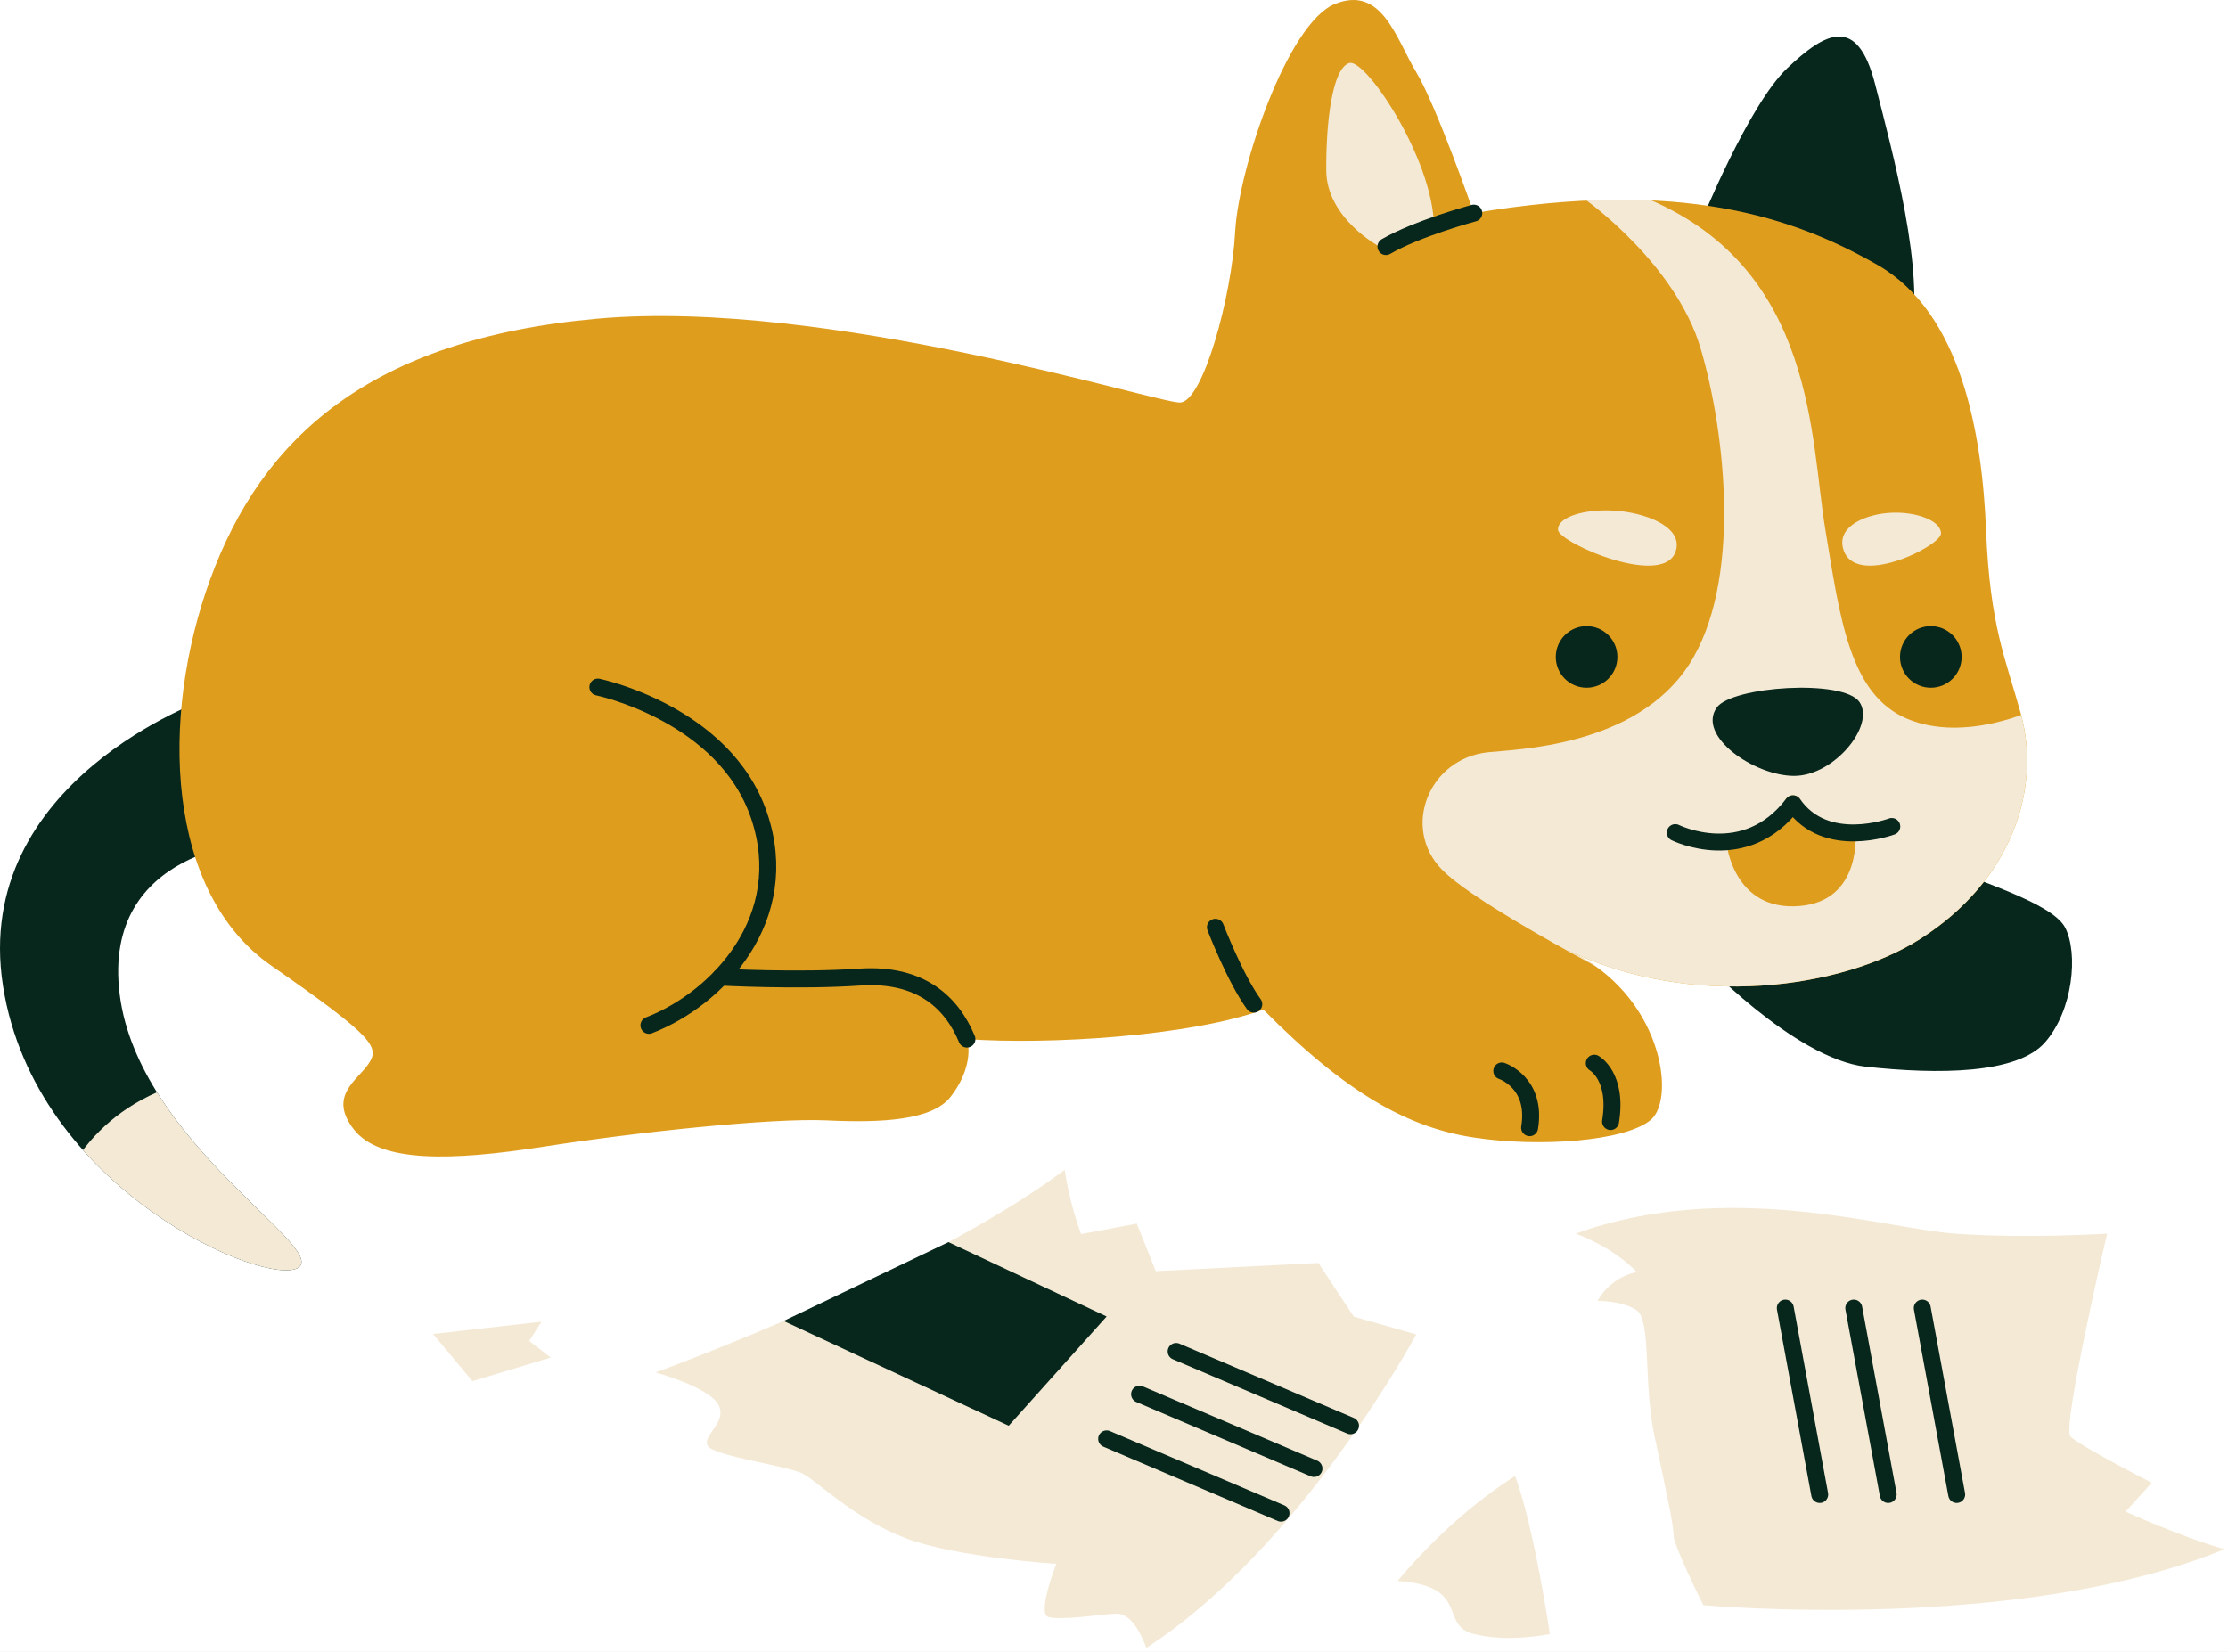
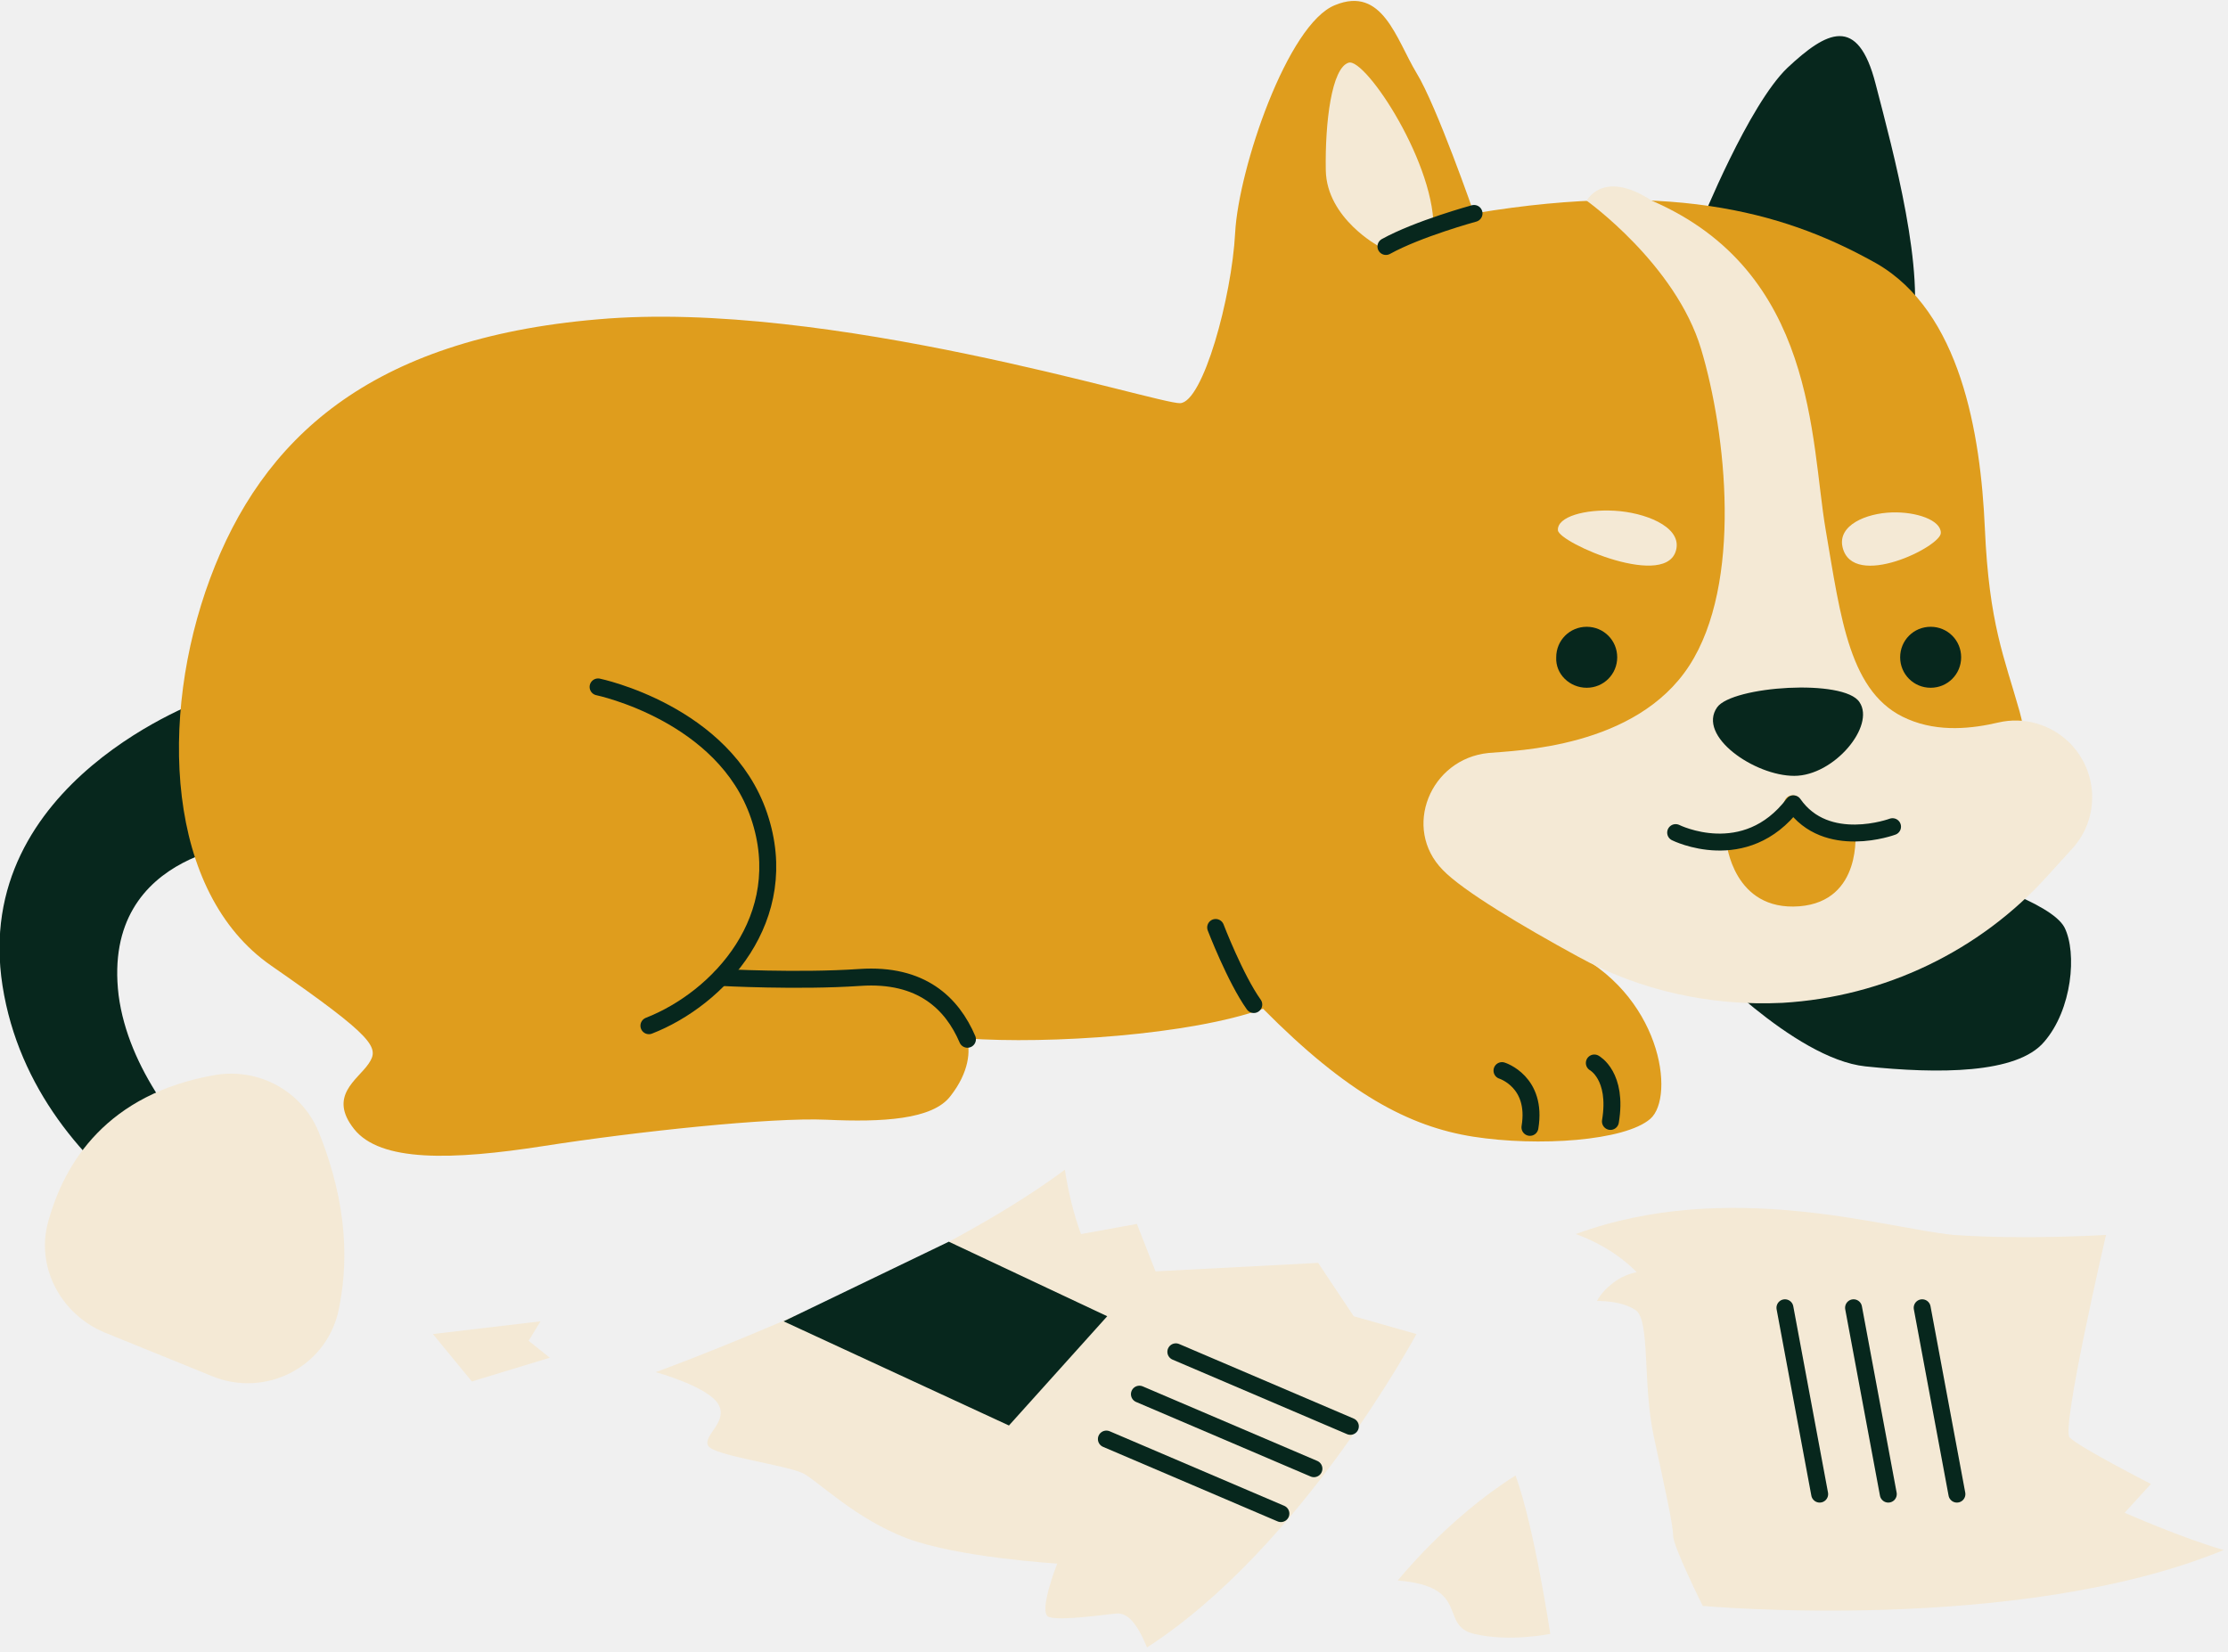
- <svg xmlns="http://www.w3.org/2000/svg" width="263" height="195" viewBox="0 0 263 195" fill="none">
-   <g clip-path="url(#clip0_2005_117)">
-     <rect width="263" height="195" fill="white" />
-     <path d="M24.347 82.521C24.347 82.521 -3.418 92.211 0.352 116.391C4.121 140.57 31.551 152.015 35.191 149.674C38.831 147.333 16.343 134.855 14.132 117.433C11.921 100.01 30.705 99.355 30.705 99.355L24.347 82.521Z" fill="#07271D" />
-     <mask id="mask0_2005_117" style="mask-type:luminance" maskUnits="userSpaceOnUse" x="0" y="82" width="36" height="68">
-       <path d="M24.347 82.521C24.347 82.521 -3.418 92.211 0.352 116.391C4.121 140.57 31.551 152.015 35.191 149.674C38.831 147.333 16.343 134.855 14.132 117.433C11.921 100.01 30.705 99.355 30.705 99.355L24.347 82.521Z" fill="white" />
-     </mask>
-     <g mask="url(#mask0_2005_117)">
-       <path d="M4.632 154.127C4.632 154.127 2.001 125.329 34.043 126.441C48.901 152.167 34.043 166.097 34.043 166.097L4.632 154.127Z" fill="#F4E9D5" />
+ <svg xmlns="http://www.w3.org/2000/svg" version="1.1" id="Calque_1" x="0px" y="0px" viewBox="0 0 263 195" style="enable-background:new 0 0 263 195;" xml:space="preserve">
+   <style type="text/css">
+ 	.st0{fill:#07271D;}
+ 	.st1{fill:#F4E9D5;}
+ 	.st2{fill:#DF9D1D;}
+ 	.st3{fill:none;stroke:#07271D;stroke-width:2;stroke-linecap:round;stroke-miterlimit:10;}
+ 	.st4{fill:none;stroke:#DF9D1D;stroke-width:2;stroke-linecap:round;stroke-miterlimit:10;}
+ 	.st5{fill:none;stroke:#07271D;stroke-width:2;stroke-linecap:round;stroke-linejoin:round;}
+ </style>
+   <g>
+     <g>
+       <g>
+         <path class="st0" d="M24.3,82.5c0,0-27.8,9.7-24,33.9s31.2,35.6,34.8,33.3S16.3,134.9,14,117.5C11.9,100,30.7,99.4,30.7,99.4     L24.3,82.5z" />
+         <g>
+           <path class="st1" d="M5.7,144.2c1.9-6.9,6.9-15.1,19.8-17.3c5.1-0.8,10.1,1.9,12.1,6.7c3.6,8.9,3.5,16,2.3,21.4      c-1.6,6.5-8.6,10-14.8,7.5l-12.8-5.2C7.1,155.1,4.2,149.5,5.7,144.2z" />
+         </g>
+         <path class="st0" d="M200.8,26.3c0,0,5.6-13.9,10.2-18.3c4.6-4.3,8.3-6.3,10.4,1.9c2.1,8.1,6,22.4,4.2,29.9     C209.6,33.5,200.8,26.3,200.8,26.3z" />
+         <path class="st0" d="M200.3,112.8c0,0,11.4,12.2,19.9,13.1c8.6,0.9,17.9,0.9,21.1-2.9c3.3-3.8,3.9-10.5,2.4-13.5     c-1.6-3-11-5.7-15.9-7.9C212.8,102.6,200.3,112.8,200.3,112.8z" />
+         <path class="st2" d="M174,25.2c0,0-4.4-12.7-6.8-16.6c-2.4-4-4-10.3-9.6-8c-5.6,2.2-11.4,19.3-11.8,26.9     c-0.4,7.6-3.8,20-6.5,20.1s-41.6-12.3-68.7-9.9C43.5,40,30.9,51.9,24.8,68.3S19.6,105.4,32,114s12.8,9.7,11.5,11.6     s-4.8,3.8-1.7,7.7c3.1,3.9,11.5,3.7,22.4,2s26.8-3.4,33.4-3.1c6.5,0.3,12.5,0,14.6-2.8c2.2-2.8,2.4-5.4,1.9-6.8     c9.7,0.7,26.4-0.4,35-3.5c9.9,10,17.2,13.9,24.8,15.1c7.7,1.2,17.9,0.5,20.9-2.1s1.3-14.9-9.8-20c14.6,7,32.4,4.5,41.6-1.4     c10.8-6.9,14.3-17.7,11.8-26.7c-1.8-6.4-3.6-10.3-4.1-21.6s-2.9-25.6-12.8-31.3C211.7,25.6,198.4,21.1,174,25.2z" />
+         <g>
+           <path class="st1" d="M187.3,23.7c0,0,10.5,7.5,13.5,17.5s4.9,27.7-1.4,37.4c-6.3,9.7-20.4,10-23.7,10.3      c-6.9,0.7-10.2,8.9-5.4,13.8c2.4,2.5,9.5,6.7,15.9,10.2c7.4,4.1,15.8,5.9,24.2,5.5l0,0c12-0.7,23.3-6.1,31.3-15l3-3.3      c3.2-3.6,3-9.1-0.5-12.5v0c-2.2-2.1-5.3-3-8.3-2.3c-3,0.7-7,1.2-10.7-0.4c-6.9-2.9-7.9-11.9-9.7-22.4      c-1.8-10.6-1.1-30.4-20.5-38.8C189.2,19.9,187.3,23.7,187.3,23.7z" />
+         </g>
+         <path class="st3" d="M143.5,109.5c0,0,2.3,6,4.5,9.1" />
+         <path class="st3" d="M70.6,81.1c0,0,14.9,3.1,19,15.2s-4.8,21.6-13,24.8" />
+         <path class="st3" d="M85.1,115.4c0,0,9.1,0.5,16.4,0s10.9,3.1,12.7,7.3" />
+         <path class="st1" d="M162.8,29.1c0,0-6.2-3.3-6.3-9s0.7-12.1,2.7-12.7s10.5,12.3,10,20.1C165.4,28.9,162.8,29.1,162.8,29.1z" />
+         <path class="st3" d="M174,25.2c0,0-6.6,1.8-10.4,3.9" />
+         <path class="st1" d="M77.4,162c0,0,31.7-11.5,48.3-23.9c0.4,2.6,1,5.1,1.9,7.6l6.6-1.2l2.2,5.6l19.2-1l4.2,6.3l7.4,2.1     c0,0-13.5,25.2-31.8,37c-1.2-2.9-2.3-4.1-3.6-4s-6.6,0.9-8,0.4c-1.3-0.5,1-6.3,1-6.3s-11.7-0.7-17.8-3c-6-2.3-10.3-6.6-12.1-7.6     c-1.8-1-10.6-2.1-11.3-3.3c-0.7-1.2,2.4-2.8,1.2-4.9S77.4,162,77.4,162z" />
+         <path class="st1" d="M51.1,157.5l4.6,5.6l9.2-2.8l-2.5-2l1.4-2.3L51.1,157.5z" />
+         <path class="st1" d="M186,145.7c0,0,4.1,1.3,7.2,4.5c-1,0.2-1.9,0.6-2.7,1.2c-0.8,0.6-1.5,1.3-2,2.2c0,0,2.9-0.1,4.6,1.1     c1.7,1.2,0.8,8.7,2.1,14.8s2.3,10.5,2.3,11.8s3.5,8.3,3.5,8.3s37.2,3.4,61.5-6.6c-4.9-1.4-11.7-4.4-11.7-4.4l3.1-3.4     c0,0-8.6-4.4-9.6-5.5s4.3-23.9,4.3-23.9s-9.6,0.6-18,0C222.5,145,204,139.1,186,145.7z" />
+         <path class="st1" d="M165,186.6c0,0,5.8-7.3,13.9-12.4c2.2,6,4.1,18.7,4.1,18.7s-4.8,1-9,0C169.8,191.9,173.7,187.3,165,186.6z" />
+         <path class="st0" d="M202.7,83.5c1.8-2.5,15-3.4,16.8-0.6c1.9,2.8-3,8.7-7.7,8.7S200.3,86.9,202.7,83.5z" />
+         <path class="st0" d="M187.3,81.2c2,0,3.6-1.6,3.6-3.6s-1.6-3.6-3.6-3.6s-3.6,1.6-3.6,3.6C183.6,79.6,185.3,81.2,187.3,81.2z" />
+         <path class="st0" d="M227.9,81.2c2,0,3.6-1.6,3.6-3.6s-1.6-3.6-3.6-3.6s-3.6,1.6-3.6,3.6C224.3,79.6,225.9,81.2,227.9,81.2z" />
+         <path class="st1" d="M197.9,64.7c0.4-2.6-3.8-4.2-7.3-4.4s-6.8,0.7-6.7,2.3C184,64.1,197.1,69.8,197.9,64.7z" />
+         <path class="st1" d="M217.5,64.6c-0.6-2.6,2.8-4,5.8-4.1c2.9-0.1,5.8,0.9,5.8,2.4C229.2,64.5,218.7,69.7,217.5,64.6z" />
+         <path class="st2" d="M203.8,99.5c0,0,5.2-0.6,7.8-4.6c3,4.2,7.4,3.2,7.4,3.2s0.9,8.3-6.6,8.9C204.6,107.6,203.8,99.5,203.8,99.5z     " />
+         <path class="st4" d="M211.6,94.9c0,0,0.6,5,0.7,7.7" />
+         <path class="st5" d="M197.8,98.3c0,0,8.2,4.1,13.9-3.4c3.9,5.6,11.7,2.7,11.7,2.7" />
+         <path class="st0" d="M112,146.6l18.7,8.8l-11.6,12.9L92.5,156L112,146.6z" />
+         <path class="st3" d="M138.8,159.6l20.6,8.8" />
+         <path class="st3" d="M210.7,154.4l4.1,22" />
+         <path class="st3" d="M218.8,154.4l4.1,22" />
+         <path class="st3" d="M226.9,154.4l4.1,22" />
+         <path class="st3" d="M134.5,164.6l20.6,8.8" />
+         <path class="st3" d="M130.6,169.9l20.6,8.8" />
+         <path class="st3" d="M177.3,126.4c0,0,4.2,1.3,3.3,6.7" />
+         <path class="st3" d="M188.2,125.5c0,0,2.8,1.5,1.9,6.9" />
+       </g>
    </g>
-     <path d="M200.75 26.321C200.75 26.321 206.398 12.39 210.966 8.056C215.533 3.721 219.248 1.788 221.338 9.913C223.428 18.039 227.298 32.28 225.516 39.789C209.573 33.519 200.75 26.321 200.75 26.321Z" fill="#07271D" />
-     <path d="M200.333 112.808C200.333 112.808 211.712 125.011 220.269 125.942C228.826 126.872 238.124 126.818 241.413 123.051C244.702 119.284 245.34 112.576 243.787 109.534C242.235 106.492 232.795 103.858 227.893 101.587C212.784 102.569 200.333 112.808 200.333 112.808Z" fill="#07271D" />
-     <path d="M173.974 25.161C173.974 25.161 169.561 12.469 167.174 8.518C164.788 4.567 163.148 -1.776 157.578 0.468C152.008 2.712 146.2 19.818 145.798 27.402C145.396 34.987 142.004 47.447 139.298 47.525C136.591 47.604 97.656 35.219 70.571 37.618C43.486 40.016 30.869 51.863 24.831 68.349C18.793 84.835 19.648 105.42 32.029 114.011C44.41 122.601 44.8 123.676 43.486 125.619C42.172 127.561 38.686 129.412 41.782 133.36C44.878 137.308 53.315 137.075 64.225 135.372C75.135 133.668 91.075 131.968 97.581 132.276C104.087 132.584 110.044 132.276 112.212 129.491C114.381 126.706 114.571 124.072 114.146 122.68C123.811 123.374 140.536 122.329 149.13 119.197C158.998 129.18 166.31 133.128 173.974 134.3C181.637 135.472 191.849 134.765 194.87 132.209C197.89 129.654 196.144 117.297 185.116 112.216C199.745 119.209 217.469 116.747 226.679 110.848C237.508 103.934 241.003 93.111 238.526 84.186C236.753 77.785 234.901 73.916 234.442 62.607C233.983 51.298 231.554 36.962 221.647 31.287C211.739 25.611 198.377 21.059 173.974 25.161Z" fill="#DF9D1D" />
-     <mask id="mask1_2005_117" style="mask-type:luminance" maskUnits="userSpaceOnUse" x="21" y="0" width="219" height="137">
-       <path d="M173.973 25.161C173.973 25.161 169.56 12.469 167.174 8.518C164.787 4.567 163.147 -1.776 157.577 0.468C152.007 2.713 146.199 19.818 145.797 27.402C145.395 34.987 142.003 47.447 139.297 47.525C136.591 47.604 97.656 35.22 70.57 37.618C43.485 40.016 30.868 51.863 24.83 68.349C18.792 84.835 19.647 105.42 32.028 114.011C44.409 122.601 44.799 123.677 43.485 125.619C42.171 127.561 38.685 129.413 41.782 133.36C44.878 137.308 53.314 137.076 64.224 135.372C75.134 133.668 91.074 131.968 97.58 132.276C104.086 132.584 110.043 132.276 112.212 129.491C114.38 126.706 114.571 124.072 114.145 122.68C123.811 123.374 140.535 122.329 149.129 119.197C158.997 129.18 166.31 133.128 173.973 134.3C181.636 135.472 191.848 134.765 194.869 132.21C197.89 129.654 196.144 117.297 185.116 112.217C199.744 119.209 217.469 116.747 226.678 110.848C237.507 103.934 241.002 93.112 238.525 84.186C236.752 77.785 234.9 73.916 234.441 62.607C233.982 51.298 231.554 36.963 221.646 31.287C211.739 25.611 198.376 21.059 173.973 25.161Z" fill="white" />
-     </mask>
-     <g mask="url(#mask1_2005_117)">
-       <path d="M187.285 23.681C187.285 23.681 197.808 31.172 200.75 41.14C203.692 51.108 205.653 68.796 199.358 78.495C193.063 88.194 178.915 88.463 175.622 88.816C168.675 89.562 165.407 97.691 170.185 102.641C174.964 107.592 197.929 119.07 197.929 119.07L229.125 117.381L250.438 93.543L240.223 83.742C240.223 83.742 232.007 87.741 225.156 84.874C218.306 82.008 217.209 73.01 215.454 62.432C213.699 51.854 214.309 32.081 194.914 23.651C189.245 19.924 187.285 23.681 187.285 23.681Z" fill="#F4E9D5" />
-     </g>
-     <path d="M143.471 109.474C143.471 109.474 145.791 115.515 148.002 118.553" stroke="#07271D" stroke-width="2" stroke-miterlimit="10" stroke-linecap="round" />
-     <path d="M70.573 81.117C70.573 81.117 85.51 84.213 89.603 96.286C93.696 108.359 84.803 117.88 76.6 121.054" stroke="#07271D" stroke-width="2" stroke-miterlimit="10" stroke-linecap="round" />
-     <path d="M85.075 115.361C85.075 115.361 94.176 115.859 101.453 115.361C108.729 114.862 112.366 118.423 114.139 122.679" stroke="#07271D" stroke-width="2" stroke-miterlimit="10" stroke-linecap="round" />
-     <path d="M162.827 29.109C162.827 29.109 156.595 25.787 156.556 20.132C156.517 14.478 157.254 8.05 159.275 7.446C161.295 6.842 169.798 19.764 169.242 27.575C165.437 28.922 162.827 29.109 162.827 29.109Z" fill="#F4E9D5" />
-     <path d="M173.973 25.161C173.973 25.161 167.327 26.94 163.6 29.109" stroke="#07271D" stroke-width="2" stroke-miterlimit="10" stroke-linecap="round" />
-     <path d="M77.382 162.034C77.382 162.034 109.076 150.556 125.677 138.12C126.076 140.705 126.723 143.245 127.611 145.705L134.189 144.467L136.434 150.076L155.629 149.109L159.81 155.452L167.174 157.546C167.174 157.546 153.669 182.698 135.325 194.541C134.165 191.599 133.041 190.476 131.7 190.515C130.359 190.554 125.055 191.367 123.729 190.902C122.403 190.436 124.687 184.634 124.687 184.634C124.687 184.634 112.97 183.897 106.932 181.613C100.894 179.33 96.602 174.995 94.85 174.026C93.098 173.056 84.278 171.939 83.55 170.703C82.822 169.468 85.951 167.915 84.788 165.825C83.625 163.735 77.382 162.034 77.382 162.034Z" fill="#F4E9D5" />
-     <path d="M51.121 157.494L55.764 163.067L65.001 160.279L62.472 158.319L63.916 156.047L51.121 157.494Z" fill="#F4E9D5" />
-     <path d="M185.998 145.651C185.998 145.651 190.073 146.992 193.22 150.181C192.248 150.384 191.331 150.793 190.53 151.38C189.729 151.967 189.063 152.719 188.578 153.586C188.578 153.586 191.52 153.534 193.22 154.721C194.921 155.908 193.996 163.39 195.286 169.477C196.576 175.563 197.555 180.003 197.555 181.257C197.555 182.51 201.065 189.512 201.065 189.512C201.065 189.512 238.266 192.919 262.566 182.909C257.667 181.517 250.907 178.472 250.907 178.472L254.003 175.065C254.003 175.065 245.436 170.679 244.403 169.598C243.37 168.516 248.729 145.651 248.729 145.651C248.729 145.651 239.081 146.255 230.775 145.651C222.468 145.047 203.988 139.138 185.998 145.651Z" fill="#F4E9D5" />
-     <path d="M164.993 186.649C164.993 186.649 170.759 179.372 178.848 174.264C181.093 180.263 182.95 192.916 182.95 192.916C182.95 192.916 178.151 193.961 173.973 192.916C169.796 191.871 173.662 187.268 164.993 186.649Z" fill="#F4E9D5" />
-     <path d="M202.656 83.527C204.439 81.029 217.617 80.132 219.499 82.884C221.381 85.635 216.515 91.604 211.791 91.604C207.066 91.604 200.27 86.877 202.656 83.527Z" fill="#07271D" />
-     <path d="M187.284 81.195C189.293 81.195 190.921 79.567 190.921 77.559C190.921 75.55 189.293 73.922 187.284 73.922C185.276 73.922 183.647 75.55 183.647 77.559C183.647 79.567 185.276 81.195 187.284 81.195Z" fill="#07271D" />
-     <path d="M227.92 81.195C229.928 81.195 231.557 79.567 231.557 77.559C231.557 75.55 229.928 73.922 227.92 73.922C225.911 73.922 224.283 75.55 224.283 77.559C224.283 79.567 225.911 81.195 227.92 81.195Z" fill="#07271D" />
-     <path d="M197.898 64.7C198.333 62.066 194.102 60.517 190.607 60.29C187.112 60.063 183.832 61.015 183.913 62.558C183.995 64.102 197.053 69.811 197.898 64.7Z" fill="#F4E9D5" />
-     <path d="M217.538 64.643C216.934 62.051 220.375 60.659 223.296 60.538C226.216 60.417 229.059 61.444 229.125 62.954C229.192 64.465 218.692 69.672 217.538 64.643Z" fill="#F4E9D5" />
-     <path d="M203.798 99.539C203.798 99.539 209.048 98.971 211.606 94.893C214.627 99.074 219.015 98.092 219.015 98.092C219.015 98.092 219.922 106.347 212.437 106.967C204.586 107.619 203.798 99.539 203.798 99.539Z" fill="#DF9D1D" />
-     <path d="M211.636 94.905C211.636 94.905 212.241 99.859 212.358 102.644" stroke="#DF9D1D" stroke-width="2" stroke-miterlimit="10" stroke-linecap="round" />
-     <path d="M197.756 98.301C197.756 98.301 205.972 102.396 211.651 94.893C215.508 100.506 223.313 97.576 223.313 97.576" stroke="#07271D" stroke-width="2" stroke-linecap="round" stroke-linejoin="round" />
-     <path d="M111.958 146.65L130.631 155.431L119.071 168.329L92.499 155.96L111.958 146.65Z" fill="#07271D" />
-     <path d="M138.835 159.557L159.42 168.329" stroke="#07271D" stroke-width="2" stroke-miterlimit="10" stroke-linecap="round" />
-     <path d="M210.742 154.437L214.805 176.445" stroke="#07271D" stroke-width="2" stroke-miterlimit="10" stroke-linecap="round" />
-     <path d="M218.825 154.437L222.888 176.445" stroke="#07271D" stroke-width="2" stroke-miterlimit="10" stroke-linecap="round" />
-     <path d="M226.911 154.437L230.974 176.445" stroke="#07271D" stroke-width="2" stroke-miterlimit="10" stroke-linecap="round" />
-     <path d="M134.518 164.604L155.106 173.376" stroke="#07271D" stroke-width="2" stroke-miterlimit="10" stroke-linecap="round" />
-     <path d="M130.631 169.878L151.216 178.65" stroke="#07271D" stroke-width="2" stroke-miterlimit="10" stroke-linecap="round" />
-     <path d="M177.275 126.44C177.275 126.44 181.437 127.787 180.561 133.139" stroke="#07271D" stroke-width="2" stroke-miterlimit="10" stroke-linecap="round" />
-     <path d="M188.193 125.522C188.193 125.522 190.99 127.062 190.114 132.415" stroke="#07271D" stroke-width="2" stroke-miterlimit="10" stroke-linecap="round" />
  </g>
-   <defs>
-     <clipPath id="clip0_2005_117">
-       <rect width="263" height="195" fill="white" />
-     </clipPath>
-   </defs>
</svg>
